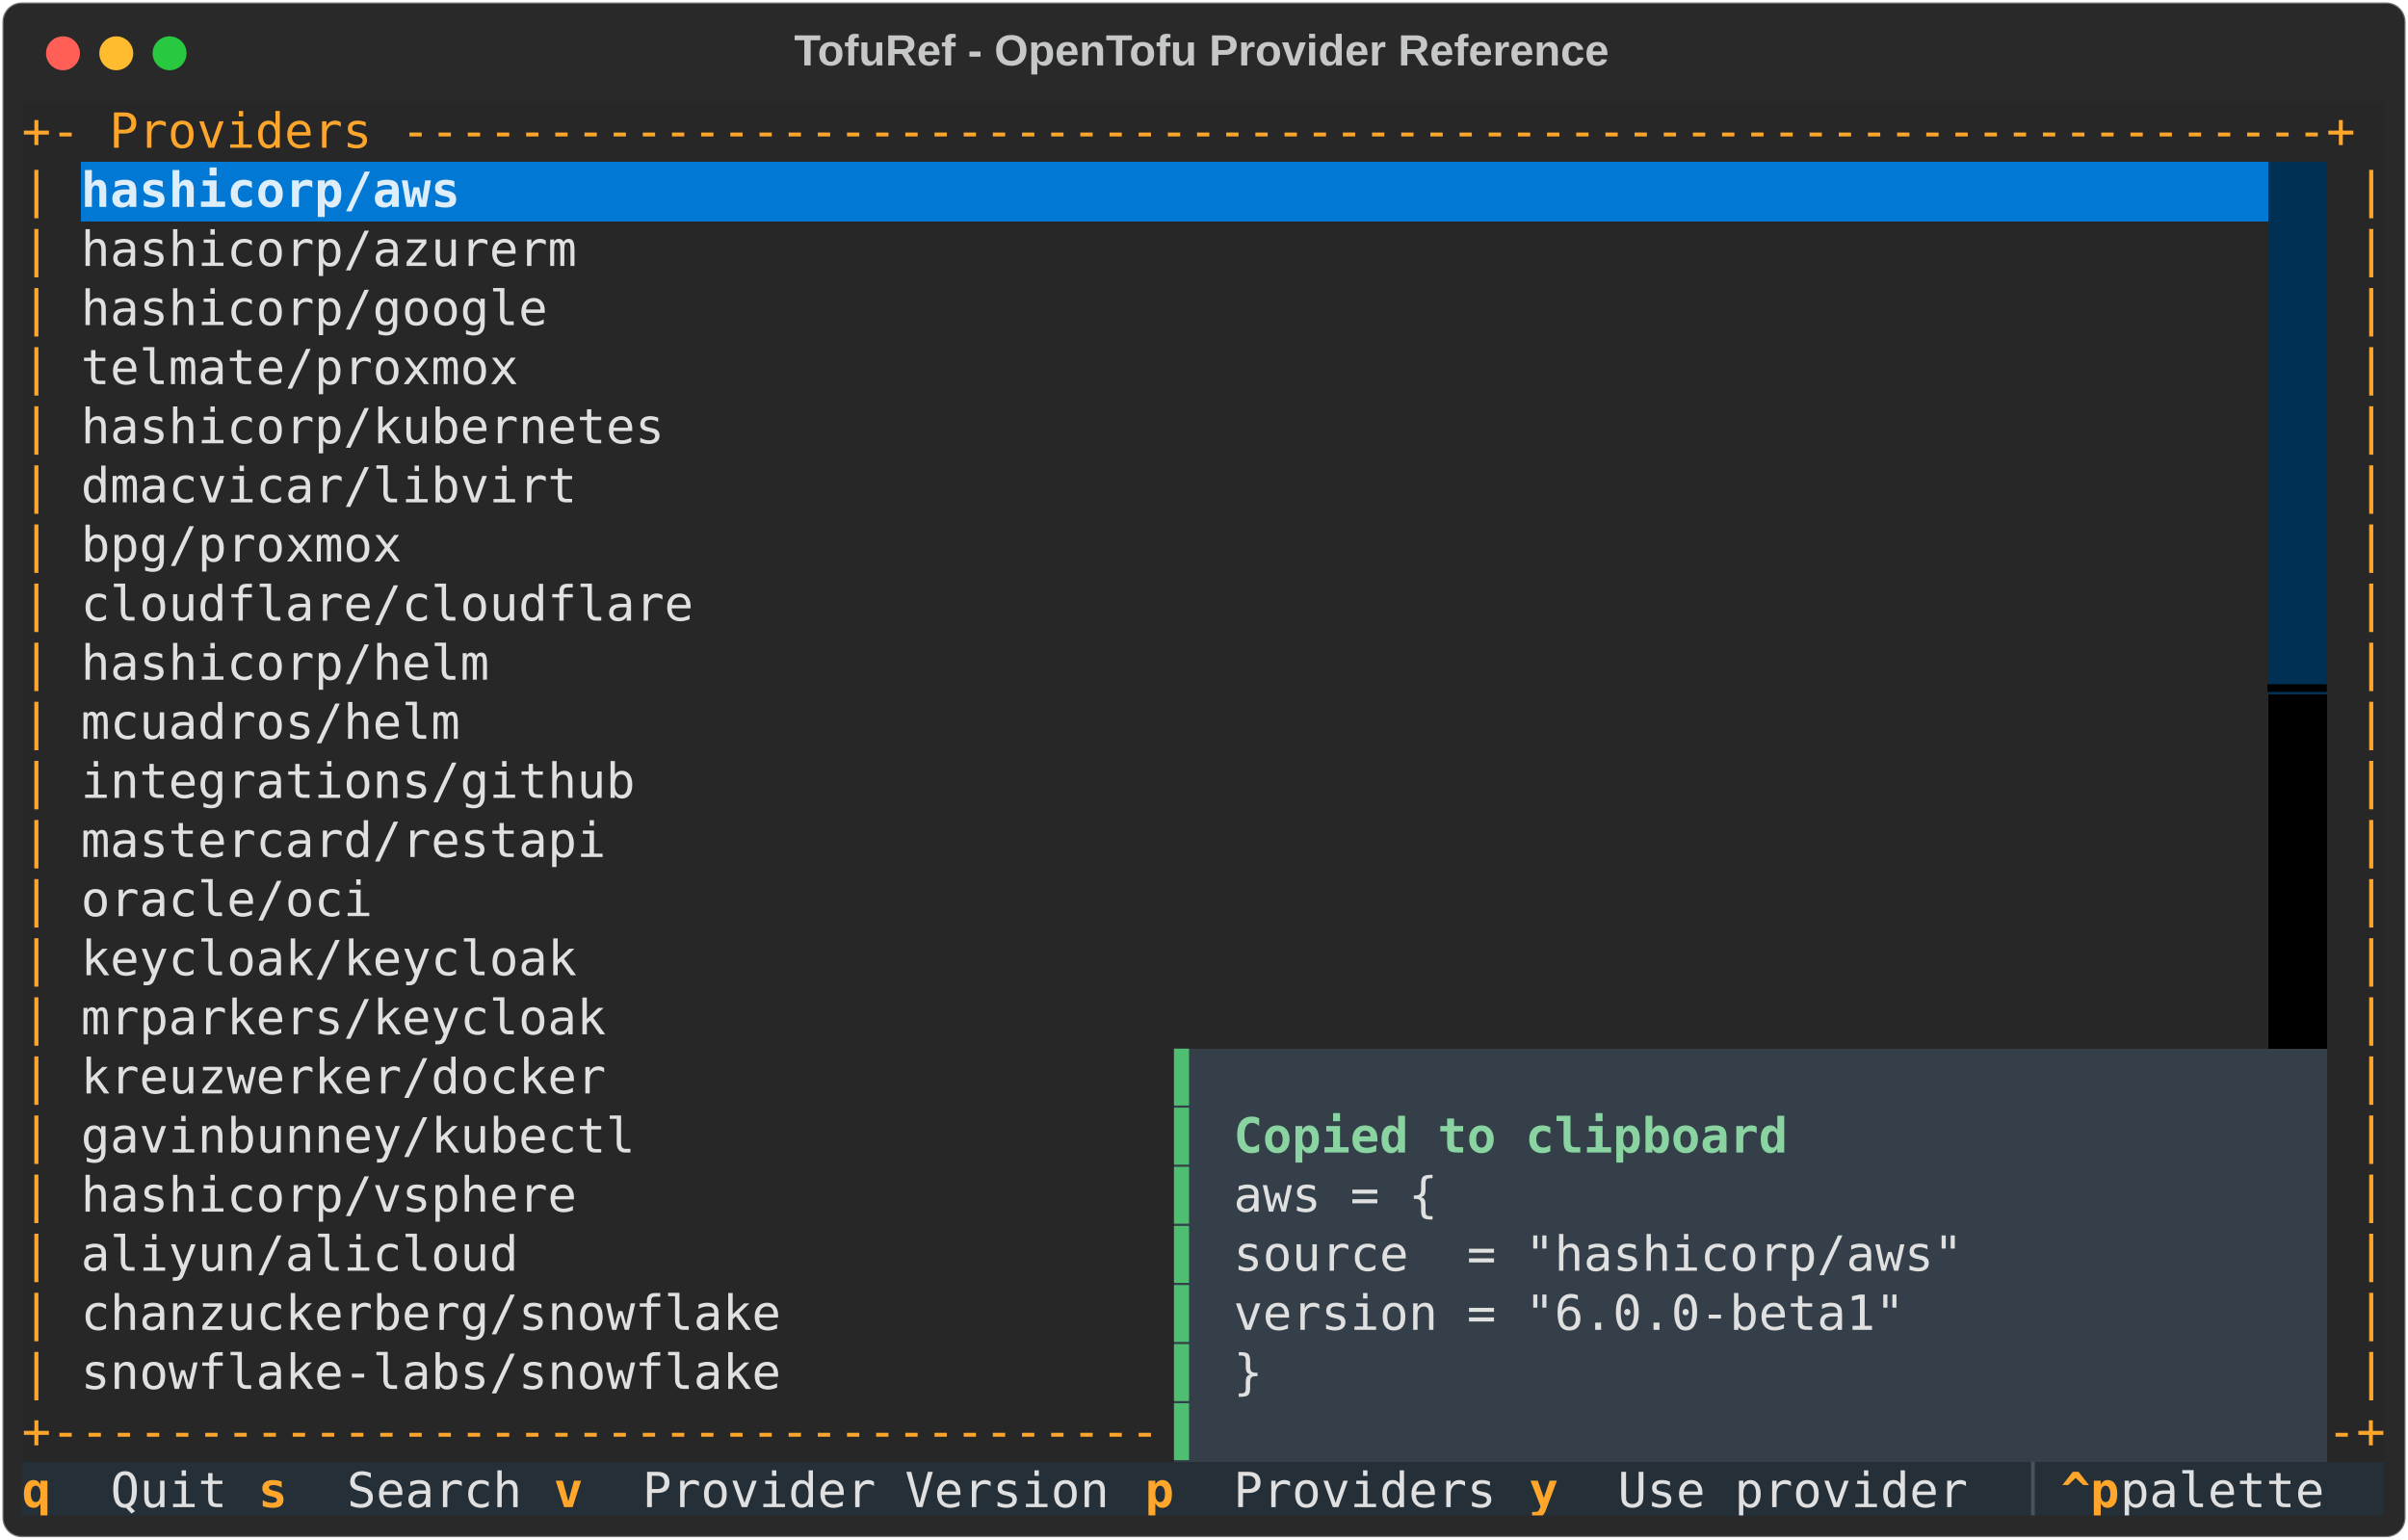
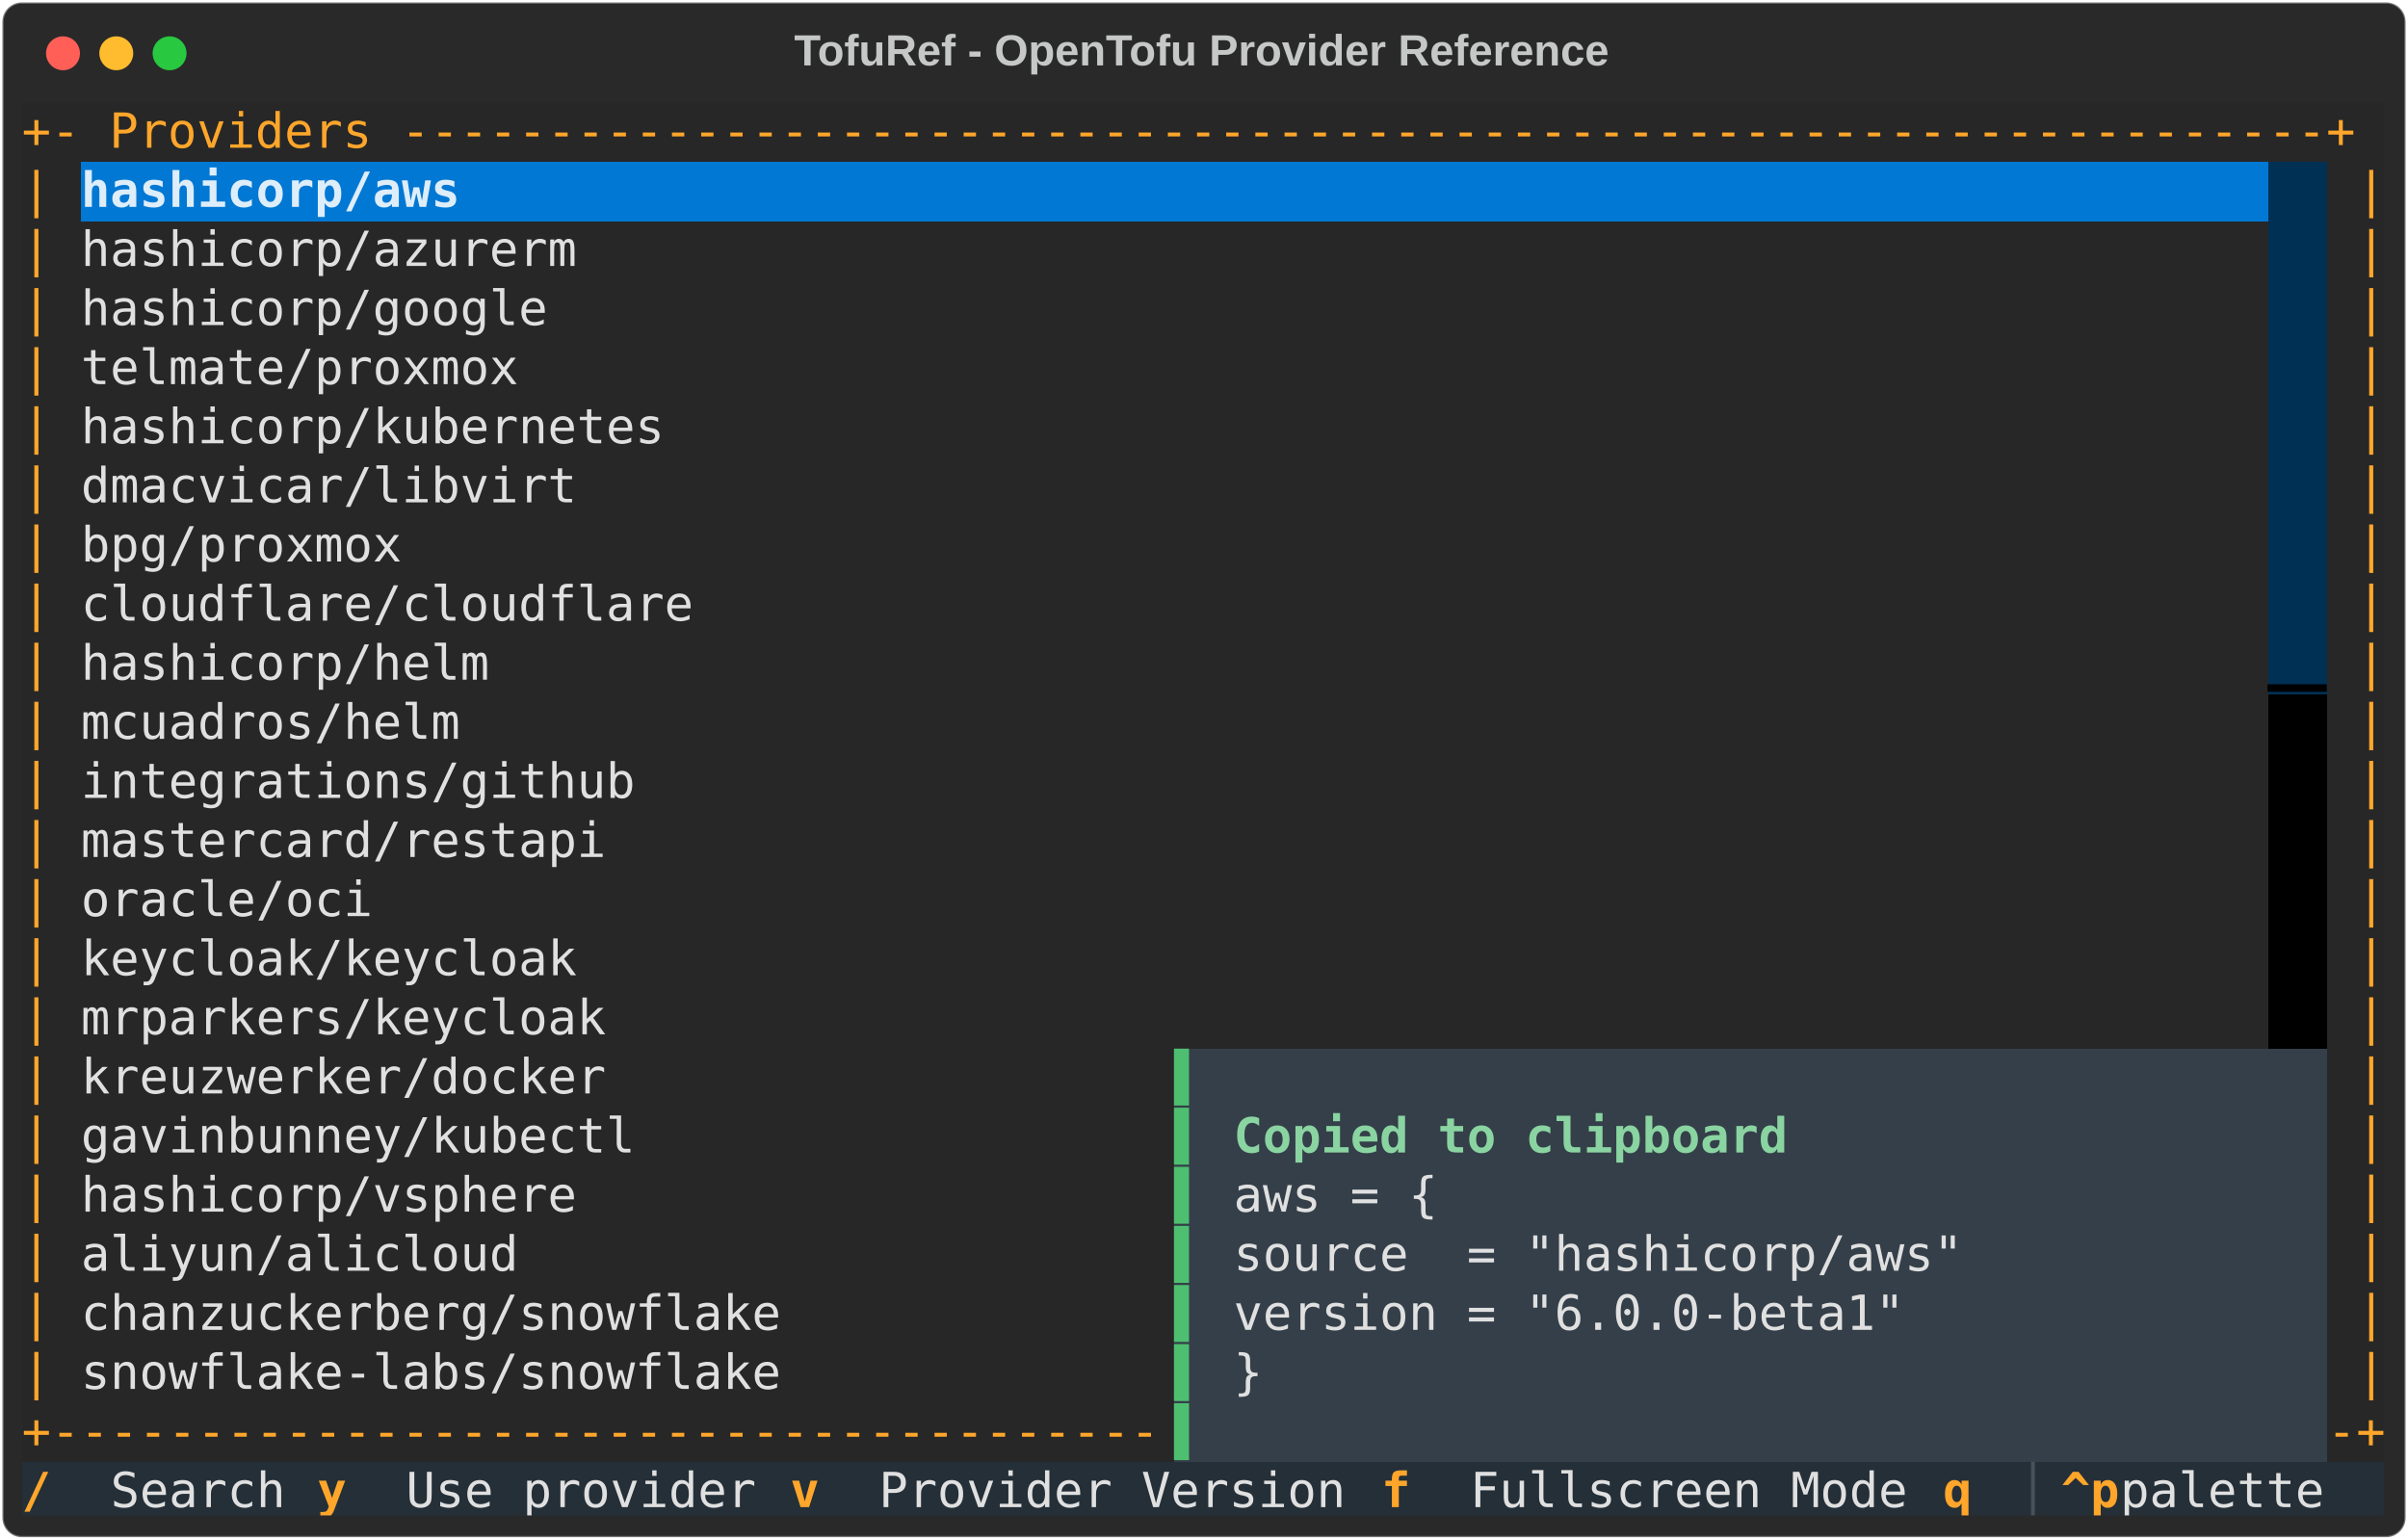
<svg xmlns="http://www.w3.org/2000/svg" class="rich-terminal" viewBox="0 0 994 635.6">
  <style>

    @font-face {
        font-family: "Fira Code";
        src: local("FiraCode-Regular"),
                url("https://cdnjs.cloudflare.com/ajax/libs/firacode/6.2.0/woff2/FiraCode-Regular.woff2") format("woff2"),
                url("https://cdnjs.cloudflare.com/ajax/libs/firacode/6.2.0/woff/FiraCode-Regular.woff") format("woff");
        font-style: normal;
        font-weight: 400;
    }
    @font-face {
        font-family: "Fira Code";
        src: local("FiraCode-Bold"),
                url("https://cdnjs.cloudflare.com/ajax/libs/firacode/6.2.0/woff2/FiraCode-Bold.woff2") format("woff2"),
                url("https://cdnjs.cloudflare.com/ajax/libs/firacode/6.2.0/woff/FiraCode-Bold.woff") format("woff");
        font-style: bold;
        font-weight: 700;
    }

    .terminal-matrix {
        font-family: Fira Code, monospace;
        font-size: 20px;
        line-height: 24.4px;
        font-variant-east-asian: full-width;
    }

    .terminal-title {
        font-size: 18px;
        font-weight: bold;
        font-family: arial;
    }

    .terminal-r1 { fill: #fea62b }
.terminal-r2 { fill: #c5c8c6 }
.terminal-r3 { fill: #ddedf9;font-weight: bold }
.terminal-r4 { fill: #272727 }
.terminal-r5 { fill: #e0e0e0 }
.terminal-r6 { fill: #000000 }
.terminal-r7 { fill: #4ebf71 }
.terminal-r8 { fill: #8ad4a1;font-weight: bold }
.terminal-r9 { fill: #ffa62b;font-weight: bold }
.terminal-r10 { fill: #495259 }
    </style>
  <defs>
    <clipPath id="terminal-clip-terminal">
      <rect x="0" y="0" width="975.0" height="584.6" />
    </clipPath>
    <clipPath id="terminal-line-0">
      <rect x="0" y="1.5" width="976" height="24.65" />
    </clipPath>
    <clipPath id="terminal-line-1">
      <rect x="0" y="25.9" width="976" height="24.65" />
    </clipPath>
    <clipPath id="terminal-line-2">
      <rect x="0" y="50.3" width="976" height="24.65" />
    </clipPath>
    <clipPath id="terminal-line-3">
      <rect x="0" y="74.7" width="976" height="24.65" />
    </clipPath>
    <clipPath id="terminal-line-4">
      <rect x="0" y="99.1" width="976" height="24.65" />
    </clipPath>
    <clipPath id="terminal-line-5">
      <rect x="0" y="123.5" width="976" height="24.65" />
    </clipPath>
    <clipPath id="terminal-line-6">
      <rect x="0" y="147.9" width="976" height="24.65" />
    </clipPath>
    <clipPath id="terminal-line-7">
      <rect x="0" y="172.3" width="976" height="24.65" />
    </clipPath>
    <clipPath id="terminal-line-8">
      <rect x="0" y="196.7" width="976" height="24.65" />
    </clipPath>
    <clipPath id="terminal-line-9">
      <rect x="0" y="221.1" width="976" height="24.65" />
    </clipPath>
    <clipPath id="terminal-line-10">
      <rect x="0" y="245.5" width="976" height="24.65" />
    </clipPath>
    <clipPath id="terminal-line-11">
      <rect x="0" y="269.9" width="976" height="24.65" />
    </clipPath>
    <clipPath id="terminal-line-12">
      <rect x="0" y="294.3" width="976" height="24.65" />
    </clipPath>
    <clipPath id="terminal-line-13">
      <rect x="0" y="318.7" width="976" height="24.65" />
    </clipPath>
    <clipPath id="terminal-line-14">
      <rect x="0" y="343.1" width="976" height="24.65" />
    </clipPath>
    <clipPath id="terminal-line-15">
      <rect x="0" y="367.5" width="976" height="24.65" />
    </clipPath>
    <clipPath id="terminal-line-16">
      <rect x="0" y="391.9" width="976" height="24.65" />
    </clipPath>
    <clipPath id="terminal-line-17">
      <rect x="0" y="416.3" width="976" height="24.65" />
    </clipPath>
    <clipPath id="terminal-line-18">
      <rect x="0" y="440.7" width="976" height="24.65" />
    </clipPath>
    <clipPath id="terminal-line-19">
      <rect x="0" y="465.1" width="976" height="24.65" />
    </clipPath>
    <clipPath id="terminal-line-20">
      <rect x="0" y="489.5" width="976" height="24.65" />
    </clipPath>
    <clipPath id="terminal-line-21">
      <rect x="0" y="513.9" width="976" height="24.65" />
    </clipPath>
    <clipPath id="terminal-line-22">
      <rect x="0" y="538.3" width="976" height="24.65" />
    </clipPath>
  </defs>
  <rect fill="#292929" stroke="rgba(255,255,255,0.35)" stroke-width="1" x="1" y="1" width="992" height="633.6" rx="8" />
  <text class="terminal-title" fill="#c5c8c6" text-anchor="middle" x="496" y="27">TofuRef - OpenTofu Provider Reference</text>
  <g transform="translate(26,22)">
    <circle cx="0" cy="0" r="7" fill="#ff5f57" />
    <circle cx="22" cy="0" r="7" fill="#febc2e" />
    <circle cx="44" cy="0" r="7" fill="#28c840" />
  </g>
  <g transform="translate(9, 41)" clip-path="url(#terminal-clip-terminal)">
    <rect fill="#272727" x="0" y="1.5" width="976" height="24.65" shape-rendering="crispEdges" />
    <rect fill="#272727" x="0" y="25.9" width="12.2" height="24.65" shape-rendering="crispEdges" />
    <rect fill="#272727" x="12.2" y="25.9" width="12.2" height="24.65" shape-rendering="crispEdges" />
    <rect fill="#0178d4" x="24.4" y="25.9" width="158.6" height="24.65" shape-rendering="crispEdges" />
    <rect fill="#0178d4" x="183" y="25.9" width="744.2" height="24.65" shape-rendering="crispEdges" />
    <rect fill="#003054" x="927.2" y="25.9" width="24.4" height="24.65" shape-rendering="crispEdges" />
    <rect fill="#272727" x="951.6" y="25.9" width="12.2" height="24.65" shape-rendering="crispEdges" />
    <rect fill="#272727" x="963.8" y="25.9" width="12.2" height="24.65" shape-rendering="crispEdges" />
    <rect fill="#272727" x="0" y="50.3" width="12.2" height="24.65" shape-rendering="crispEdges" />
    <rect fill="#272727" x="12.2" y="50.3" width="12.2" height="24.65" shape-rendering="crispEdges" />
    <rect fill="#272727" x="24.4" y="50.3" width="207.4" height="24.65" shape-rendering="crispEdges" />
    <rect fill="#272727" x="231.8" y="50.3" width="695.4" height="24.65" shape-rendering="crispEdges" />
    <rect fill="#003054" x="927.2" y="50.3" width="24.4" height="24.65" shape-rendering="crispEdges" />
    <rect fill="#272727" x="951.6" y="50.3" width="12.2" height="24.65" shape-rendering="crispEdges" />
    <rect fill="#272727" x="963.8" y="50.3" width="12.2" height="24.65" shape-rendering="crispEdges" />
    <rect fill="#272727" x="0" y="74.7" width="12.2" height="24.65" shape-rendering="crispEdges" />
    <rect fill="#272727" x="12.2" y="74.7" width="12.2" height="24.65" shape-rendering="crispEdges" />
    <rect fill="#272727" x="24.4" y="74.7" width="195.2" height="24.65" shape-rendering="crispEdges" />
    <rect fill="#272727" x="219.6" y="74.7" width="707.6" height="24.65" shape-rendering="crispEdges" />
    <rect fill="#003054" x="927.2" y="74.7" width="24.4" height="24.65" shape-rendering="crispEdges" />
    <rect fill="#272727" x="951.6" y="74.7" width="12.2" height="24.65" shape-rendering="crispEdges" />
    <rect fill="#272727" x="963.8" y="74.7" width="12.2" height="24.65" shape-rendering="crispEdges" />
    <rect fill="#272727" x="0" y="99.1" width="12.2" height="24.65" shape-rendering="crispEdges" />
    <rect fill="#272727" x="12.2" y="99.1" width="12.2" height="24.65" shape-rendering="crispEdges" />
    <rect fill="#272727" x="24.4" y="99.1" width="183" height="24.65" shape-rendering="crispEdges" />
    <rect fill="#272727" x="207.4" y="99.1" width="719.8" height="24.65" shape-rendering="crispEdges" />
    <rect fill="#003054" x="927.2" y="99.1" width="24.4" height="24.65" shape-rendering="crispEdges" />
    <rect fill="#272727" x="951.6" y="99.1" width="12.2" height="24.65" shape-rendering="crispEdges" />
    <rect fill="#272727" x="963.8" y="99.1" width="12.2" height="24.65" shape-rendering="crispEdges" />
    <rect fill="#272727" x="0" y="123.5" width="12.2" height="24.65" shape-rendering="crispEdges" />
    <rect fill="#272727" x="12.2" y="123.5" width="12.2" height="24.65" shape-rendering="crispEdges" />
    <rect fill="#272727" x="24.4" y="123.5" width="244" height="24.65" shape-rendering="crispEdges" />
    <rect fill="#272727" x="268.4" y="123.5" width="658.8" height="24.65" shape-rendering="crispEdges" />
    <rect fill="#003054" x="927.2" y="123.5" width="24.4" height="24.65" shape-rendering="crispEdges" />
    <rect fill="#272727" x="951.6" y="123.5" width="12.2" height="24.65" shape-rendering="crispEdges" />
    <rect fill="#272727" x="963.8" y="123.5" width="12.2" height="24.65" shape-rendering="crispEdges" />
    <rect fill="#272727" x="0" y="147.9" width="12.2" height="24.65" shape-rendering="crispEdges" />
    <rect fill="#272727" x="12.2" y="147.9" width="12.2" height="24.65" shape-rendering="crispEdges" />
    <rect fill="#272727" x="24.4" y="147.9" width="207.4" height="24.65" shape-rendering="crispEdges" />
    <rect fill="#272727" x="231.8" y="147.9" width="695.4" height="24.65" shape-rendering="crispEdges" />
    <rect fill="#003054" x="927.2" y="147.9" width="24.4" height="24.65" shape-rendering="crispEdges" />
    <rect fill="#272727" x="951.6" y="147.9" width="12.2" height="24.65" shape-rendering="crispEdges" />
    <rect fill="#272727" x="963.8" y="147.9" width="12.2" height="24.65" shape-rendering="crispEdges" />
    <rect fill="#272727" x="0" y="172.3" width="12.2" height="24.65" shape-rendering="crispEdges" />
    <rect fill="#272727" x="12.2" y="172.3" width="12.2" height="24.65" shape-rendering="crispEdges" />
    <rect fill="#272727" x="24.4" y="172.3" width="134.2" height="24.65" shape-rendering="crispEdges" />
    <rect fill="#272727" x="158.6" y="172.3" width="768.6" height="24.65" shape-rendering="crispEdges" />
    <rect fill="#003054" x="927.2" y="172.3" width="24.4" height="24.65" shape-rendering="crispEdges" />
    <rect fill="#272727" x="951.6" y="172.3" width="12.2" height="24.65" shape-rendering="crispEdges" />
    <rect fill="#272727" x="963.8" y="172.3" width="12.2" height="24.65" shape-rendering="crispEdges" />
    <rect fill="#272727" x="0" y="196.7" width="12.2" height="24.65" shape-rendering="crispEdges" />
    <rect fill="#272727" x="12.2" y="196.7" width="12.2" height="24.65" shape-rendering="crispEdges" />
    <rect fill="#272727" x="24.4" y="196.7" width="256.2" height="24.65" shape-rendering="crispEdges" />
    <rect fill="#272727" x="280.6" y="196.7" width="646.6" height="24.65" shape-rendering="crispEdges" />
    <rect fill="#003054" x="927.2" y="196.7" width="24.4" height="24.65" shape-rendering="crispEdges" />
    <rect fill="#272727" x="951.6" y="196.7" width="12.2" height="24.65" shape-rendering="crispEdges" />
    <rect fill="#272727" x="963.8" y="196.7" width="12.2" height="24.65" shape-rendering="crispEdges" />
    <rect fill="#272727" x="0" y="221.1" width="12.2" height="24.65" shape-rendering="crispEdges" />
    <rect fill="#272727" x="12.2" y="221.1" width="12.2" height="24.65" shape-rendering="crispEdges" />
    <rect fill="#272727" x="24.4" y="221.1" width="170.8" height="24.65" shape-rendering="crispEdges" />
    <rect fill="#272727" x="195.2" y="221.1" width="732" height="24.65" shape-rendering="crispEdges" />
    <rect fill="#003054" x="927.2" y="221.1" width="24.4" height="24.65" shape-rendering="crispEdges" />
    <rect fill="#272727" x="951.6" y="221.1" width="12.2" height="24.65" shape-rendering="crispEdges" />
    <rect fill="#272727" x="963.8" y="221.1" width="12.2" height="24.65" shape-rendering="crispEdges" />
    <rect fill="#272727" x="0" y="245.5" width="12.2" height="24.65" shape-rendering="crispEdges" />
    <rect fill="#272727" x="12.2" y="245.5" width="12.2" height="24.65" shape-rendering="crispEdges" />
    <rect fill="#272727" x="24.4" y="245.5" width="158.6" height="24.65" shape-rendering="crispEdges" />
    <rect fill="#272727" x="183" y="245.5" width="744.2" height="24.65" shape-rendering="crispEdges" />
    <rect fill="#000000" x="927.2" y="245.5" width="24.4" height="24.65" shape-rendering="crispEdges" />
    <rect fill="#272727" x="951.6" y="245.5" width="12.2" height="24.65" shape-rendering="crispEdges" />
    <rect fill="#272727" x="963.8" y="245.5" width="12.2" height="24.65" shape-rendering="crispEdges" />
    <rect fill="#272727" x="0" y="269.9" width="12.2" height="24.65" shape-rendering="crispEdges" />
    <rect fill="#272727" x="12.2" y="269.9" width="12.2" height="24.65" shape-rendering="crispEdges" />
    <rect fill="#272727" x="24.4" y="269.9" width="231.8" height="24.65" shape-rendering="crispEdges" />
    <rect fill="#272727" x="256.2" y="269.9" width="671" height="24.65" shape-rendering="crispEdges" />
    <rect fill="#000000" x="927.2" y="269.9" width="24.4" height="24.65" shape-rendering="crispEdges" />
    <rect fill="#272727" x="951.6" y="269.9" width="12.2" height="24.65" shape-rendering="crispEdges" />
    <rect fill="#272727" x="963.8" y="269.9" width="12.2" height="24.65" shape-rendering="crispEdges" />
    <rect fill="#272727" x="0" y="294.3" width="12.2" height="24.65" shape-rendering="crispEdges" />
    <rect fill="#272727" x="12.2" y="294.3" width="12.2" height="24.65" shape-rendering="crispEdges" />
    <rect fill="#272727" x="24.4" y="294.3" width="219.6" height="24.65" shape-rendering="crispEdges" />
    <rect fill="#272727" x="244" y="294.3" width="683.2" height="24.65" shape-rendering="crispEdges" />
    <rect fill="#000000" x="927.2" y="294.3" width="24.4" height="24.65" shape-rendering="crispEdges" />
    <rect fill="#272727" x="951.6" y="294.3" width="12.2" height="24.65" shape-rendering="crispEdges" />
    <rect fill="#272727" x="963.8" y="294.3" width="12.2" height="24.65" shape-rendering="crispEdges" />
    <rect fill="#272727" x="0" y="318.7" width="12.2" height="24.65" shape-rendering="crispEdges" />
    <rect fill="#272727" x="12.2" y="318.7" width="12.2" height="24.65" shape-rendering="crispEdges" />
    <rect fill="#272727" x="24.4" y="318.7" width="122" height="24.65" shape-rendering="crispEdges" />
    <rect fill="#272727" x="146.4" y="318.7" width="780.8" height="24.65" shape-rendering="crispEdges" />
    <rect fill="#000000" x="927.2" y="318.7" width="24.4" height="24.65" shape-rendering="crispEdges" />
    <rect fill="#272727" x="951.6" y="318.7" width="12.2" height="24.65" shape-rendering="crispEdges" />
    <rect fill="#272727" x="963.8" y="318.7" width="12.2" height="24.65" shape-rendering="crispEdges" />
    <rect fill="#272727" x="0" y="343.1" width="12.2" height="24.65" shape-rendering="crispEdges" />
    <rect fill="#272727" x="12.2" y="343.1" width="12.2" height="24.65" shape-rendering="crispEdges" />
    <rect fill="#272727" x="24.4" y="343.1" width="207.4" height="24.65" shape-rendering="crispEdges" />
    <rect fill="#272727" x="231.8" y="343.1" width="695.4" height="24.65" shape-rendering="crispEdges" />
    <rect fill="#000000" x="927.2" y="343.1" width="24.4" height="24.65" shape-rendering="crispEdges" />
    <rect fill="#272727" x="951.6" y="343.1" width="12.2" height="24.65" shape-rendering="crispEdges" />
    <rect fill="#272727" x="963.8" y="343.1" width="12.2" height="24.65" shape-rendering="crispEdges" />
    <rect fill="#272727" x="0" y="367.5" width="12.2" height="24.65" shape-rendering="crispEdges" />
    <rect fill="#272727" x="12.2" y="367.5" width="12.2" height="24.65" shape-rendering="crispEdges" />
    <rect fill="#272727" x="24.4" y="367.5" width="219.6" height="24.65" shape-rendering="crispEdges" />
    <rect fill="#272727" x="244" y="367.5" width="683.2" height="24.65" shape-rendering="crispEdges" />
    <rect fill="#000000" x="927.2" y="367.5" width="24.4" height="24.65" shape-rendering="crispEdges" />
    <rect fill="#272727" x="951.6" y="367.5" width="12.2" height="24.65" shape-rendering="crispEdges" />
    <rect fill="#272727" x="963.8" y="367.5" width="12.2" height="24.65" shape-rendering="crispEdges" />
    <rect fill="#272727" x="0" y="391.9" width="12.2" height="24.65" shape-rendering="crispEdges" />
    <rect fill="#272727" x="12.2" y="391.9" width="12.2" height="24.65" shape-rendering="crispEdges" />
    <rect fill="#272727" x="24.4" y="391.9" width="219.6" height="24.65" shape-rendering="crispEdges" />
    <rect fill="#272727" x="244" y="391.9" width="231.8" height="24.65" shape-rendering="crispEdges" />
    <rect fill="#343f49" x="475.8" y="391.9" width="12.2" height="24.65" shape-rendering="crispEdges" />
    <rect fill="#343f49" x="488" y="391.9" width="463.6" height="24.65" shape-rendering="crispEdges" />
    <rect fill="#272727" x="951.6" y="391.9" width="12.2" height="24.65" shape-rendering="crispEdges" />
    <rect fill="#272727" x="963.8" y="391.9" width="12.2" height="24.65" shape-rendering="crispEdges" />
    <rect fill="#272727" x="0" y="416.3" width="12.2" height="24.65" shape-rendering="crispEdges" />
    <rect fill="#272727" x="12.2" y="416.3" width="12.2" height="24.65" shape-rendering="crispEdges" />
    <rect fill="#272727" x="24.4" y="416.3" width="231.8" height="24.65" shape-rendering="crispEdges" />
    <rect fill="#272727" x="256.2" y="416.3" width="219.6" height="24.65" shape-rendering="crispEdges" />
    <rect fill="#343f49" x="475.8" y="416.3" width="12.2" height="24.65" shape-rendering="crispEdges" />
    <rect fill="#343f49" x="488" y="416.3" width="12.2" height="24.65" shape-rendering="crispEdges" />
    <rect fill="#343f49" x="500.2" y="416.3" width="231.8" height="24.65" shape-rendering="crispEdges" />
    <rect fill="#343f49" x="732" y="416.3" width="219.6" height="24.65" shape-rendering="crispEdges" />
    <rect fill="#272727" x="951.6" y="416.3" width="12.2" height="24.65" shape-rendering="crispEdges" />
    <rect fill="#272727" x="963.8" y="416.3" width="12.2" height="24.65" shape-rendering="crispEdges" />
    <rect fill="#272727" x="0" y="440.7" width="12.2" height="24.65" shape-rendering="crispEdges" />
    <rect fill="#272727" x="12.2" y="440.7" width="12.2" height="24.65" shape-rendering="crispEdges" />
    <rect fill="#272727" x="24.4" y="440.7" width="207.4" height="24.65" shape-rendering="crispEdges" />
    <rect fill="#272727" x="231.8" y="440.7" width="244" height="24.65" shape-rendering="crispEdges" />
    <rect fill="#343f49" x="475.8" y="440.7" width="12.2" height="24.65" shape-rendering="crispEdges" />
    <rect fill="#343f49" x="488" y="440.7" width="12.2" height="24.65" shape-rendering="crispEdges" />
    <rect fill="#343f49" x="500.2" y="440.7" width="134.2" height="24.65" shape-rendering="crispEdges" />
    <rect fill="#343f49" x="634.4" y="440.7" width="317.2" height="24.65" shape-rendering="crispEdges" />
    <rect fill="#272727" x="951.6" y="440.7" width="12.2" height="24.65" shape-rendering="crispEdges" />
    <rect fill="#272727" x="963.8" y="440.7" width="12.2" height="24.65" shape-rendering="crispEdges" />
    <rect fill="#272727" x="0" y="465.1" width="12.2" height="24.65" shape-rendering="crispEdges" />
    <rect fill="#272727" x="12.2" y="465.1" width="12.2" height="24.65" shape-rendering="crispEdges" />
    <rect fill="#272727" x="24.4" y="465.1" width="183" height="24.65" shape-rendering="crispEdges" />
    <rect fill="#272727" x="207.4" y="465.1" width="268.4" height="24.65" shape-rendering="crispEdges" />
    <rect fill="#343f49" x="475.8" y="465.1" width="12.2" height="24.65" shape-rendering="crispEdges" />
    <rect fill="#343f49" x="488" y="465.1" width="12.2" height="24.65" shape-rendering="crispEdges" />
    <rect fill="#343f49" x="500.2" y="465.1" width="378.2" height="24.65" shape-rendering="crispEdges" />
    <rect fill="#343f49" x="878.4" y="465.1" width="73.2" height="24.65" shape-rendering="crispEdges" />
    <rect fill="#272727" x="951.6" y="465.1" width="12.2" height="24.65" shape-rendering="crispEdges" />
    <rect fill="#272727" x="963.8" y="465.1" width="12.2" height="24.65" shape-rendering="crispEdges" />
    <rect fill="#272727" x="0" y="489.5" width="12.2" height="24.65" shape-rendering="crispEdges" />
    <rect fill="#272727" x="12.2" y="489.5" width="12.2" height="24.65" shape-rendering="crispEdges" />
    <rect fill="#272727" x="24.4" y="489.5" width="292.8" height="24.65" shape-rendering="crispEdges" />
    <rect fill="#272727" x="317.2" y="489.5" width="158.6" height="24.65" shape-rendering="crispEdges" />
    <rect fill="#343f49" x="475.8" y="489.5" width="12.2" height="24.65" shape-rendering="crispEdges" />
    <rect fill="#343f49" x="488" y="489.5" width="12.2" height="24.65" shape-rendering="crispEdges" />
    <rect fill="#343f49" x="500.2" y="489.5" width="353.8" height="24.65" shape-rendering="crispEdges" />
    <rect fill="#343f49" x="854" y="489.5" width="97.6" height="24.65" shape-rendering="crispEdges" />
    <rect fill="#272727" x="951.6" y="489.5" width="12.2" height="24.65" shape-rendering="crispEdges" />
    <rect fill="#272727" x="963.8" y="489.5" width="12.2" height="24.65" shape-rendering="crispEdges" />
    <rect fill="#272727" x="0" y="513.9" width="12.2" height="24.65" shape-rendering="crispEdges" />
    <rect fill="#272727" x="12.2" y="513.9" width="12.2" height="24.65" shape-rendering="crispEdges" />
    <rect fill="#272727" x="24.4" y="513.9" width="292.8" height="24.65" shape-rendering="crispEdges" />
    <rect fill="#272727" x="317.2" y="513.9" width="158.6" height="24.65" shape-rendering="crispEdges" />
    <rect fill="#343f49" x="475.8" y="513.9" width="12.2" height="24.65" shape-rendering="crispEdges" />
    <rect fill="#343f49" x="488" y="513.9" width="12.2" height="24.65" shape-rendering="crispEdges" />
    <rect fill="#343f49" x="500.2" y="513.9" width="61" height="24.65" shape-rendering="crispEdges" />
    <rect fill="#343f49" x="561.2" y="513.9" width="390.4" height="24.65" shape-rendering="crispEdges" />
    <rect fill="#272727" x="951.6" y="513.9" width="12.2" height="24.65" shape-rendering="crispEdges" />
    <rect fill="#272727" x="963.8" y="513.9" width="12.2" height="24.65" shape-rendering="crispEdges" />
    <rect fill="#272727" x="0" y="538.3" width="475.8" height="24.65" shape-rendering="crispEdges" />
    <rect fill="#343f49" x="475.8" y="538.3" width="12.2" height="24.65" shape-rendering="crispEdges" />
    <rect fill="#343f49" x="488" y="538.3" width="463.6" height="24.65" shape-rendering="crispEdges" />
    <rect fill="#272727" x="951.6" y="538.3" width="24.4" height="24.65" shape-rendering="crispEdges" />
    <rect fill="#242f38" x="0" y="562.7" width="36.6" height="24.65" shape-rendering="crispEdges" />
-     <rect fill="#242f38" x="36.6" y="562.7" width="61" height="24.65" shape-rendering="crispEdges" />
-     <rect fill="#242f38" x="97.6" y="562.7" width="36.6" height="24.65" shape-rendering="crispEdges" />
-     <rect fill="#242f38" x="134.2" y="562.7" width="85.4" height="24.65" shape-rendering="crispEdges" />
-     <rect fill="#242f38" x="219.6" y="562.7" width="36.6" height="24.65" shape-rendering="crispEdges" />
-     <rect fill="#242f38" x="256.2" y="562.7" width="207.4" height="24.65" shape-rendering="crispEdges" />
-     <rect fill="#242f38" x="463.6" y="562.7" width="36.6" height="24.65" shape-rendering="crispEdges" />
-     <rect fill="#242f38" x="500.2" y="562.7" width="122" height="24.65" shape-rendering="crispEdges" />
-     <rect fill="#242f38" x="622.2" y="562.7" width="36.6" height="24.65" shape-rendering="crispEdges" />
-     <rect fill="#242f38" x="658.8" y="562.7" width="158.6" height="24.65" shape-rendering="crispEdges" />
-     <rect fill="#242f38" x="817.4" y="562.7" width="12.2" height="24.65" shape-rendering="crispEdges" />
+     <rect fill="#242f38" x="36.6" y="562.7" width="85.4" height="24.65" shape-rendering="crispEdges" />
+     <rect fill="#242f38" x="122" y="562.7" width="36.6" height="24.65" shape-rendering="crispEdges" />
+     <rect fill="#242f38" x="158.6" y="562.7" width="158.6" height="24.65" shape-rendering="crispEdges" />
+     <rect fill="#242f38" x="317.2" y="562.7" width="36.6" height="24.65" shape-rendering="crispEdges" />
+     <rect fill="#242f38" x="353.8" y="562.7" width="207.4" height="24.65" shape-rendering="crispEdges" />
+     <rect fill="#242f38" x="561.2" y="562.7" width="36.6" height="24.65" shape-rendering="crispEdges" />
+     <rect fill="#242f38" x="597.8" y="562.7" width="195.2" height="24.65" shape-rendering="crispEdges" />
+     <rect fill="#242f38" x="793" y="562.7" width="36.6" height="24.65" shape-rendering="crispEdges" />
    <rect fill="#242f38" x="829.6" y="562.7" width="12.2" height="24.65" shape-rendering="crispEdges" />
    <rect fill="#242f38" x="841.8" y="562.7" width="24.4" height="24.65" shape-rendering="crispEdges" />
    <rect fill="#242f38" x="866.2" y="562.7" width="97.6" height="24.65" shape-rendering="crispEdges" />
    <rect fill="#242f38" x="963.8" y="562.7" width="12.2" height="24.65" shape-rendering="crispEdges" />
    <g class="terminal-matrix">
      <text class="terminal-r1" x="0" y="20" textLength="976" clip-path="url(#terminal-line-0)">+- Providers ------------------------------------------------------------------+</text>
      <text class="terminal-r2" x="976" y="20" textLength="12.2" clip-path="url(#terminal-line-0)">
</text>
      <text class="terminal-r1" x="0" y="44.4" textLength="12.2" clip-path="url(#terminal-line-1)">|</text>
      <text class="terminal-r3" x="24.4" y="44.4" textLength="158.6" clip-path="url(#terminal-line-1)">hashicorp/aws</text>
      <text class="terminal-r1" x="963.8" y="44.4" textLength="12.2" clip-path="url(#terminal-line-1)">|</text>
      <text class="terminal-r2" x="976" y="44.4" textLength="12.2" clip-path="url(#terminal-line-1)">
</text>
      <text class="terminal-r1" x="0" y="68.8" textLength="12.2" clip-path="url(#terminal-line-2)">|</text>
      <text class="terminal-r5" x="24.4" y="68.8" textLength="207.4" clip-path="url(#terminal-line-2)">hashicorp/azurerm</text>
      <text class="terminal-r1" x="963.8" y="68.8" textLength="12.2" clip-path="url(#terminal-line-2)">|</text>
      <text class="terminal-r2" x="976" y="68.8" textLength="12.2" clip-path="url(#terminal-line-2)">
</text>
      <text class="terminal-r1" x="0" y="93.2" textLength="12.2" clip-path="url(#terminal-line-3)">|</text>
      <text class="terminal-r5" x="24.4" y="93.2" textLength="195.2" clip-path="url(#terminal-line-3)">hashicorp/google</text>
      <text class="terminal-r1" x="963.8" y="93.2" textLength="12.2" clip-path="url(#terminal-line-3)">|</text>
      <text class="terminal-r2" x="976" y="93.2" textLength="12.2" clip-path="url(#terminal-line-3)">
</text>
      <text class="terminal-r1" x="0" y="117.6" textLength="12.2" clip-path="url(#terminal-line-4)">|</text>
      <text class="terminal-r5" x="24.4" y="117.6" textLength="183" clip-path="url(#terminal-line-4)">telmate/proxmox</text>
      <text class="terminal-r1" x="963.8" y="117.6" textLength="12.2" clip-path="url(#terminal-line-4)">|</text>
      <text class="terminal-r2" x="976" y="117.6" textLength="12.2" clip-path="url(#terminal-line-4)">
</text>
      <text class="terminal-r1" x="0" y="142" textLength="12.2" clip-path="url(#terminal-line-5)">|</text>
      <text class="terminal-r5" x="24.4" y="142" textLength="244" clip-path="url(#terminal-line-5)">hashicorp/kubernetes</text>
      <text class="terminal-r1" x="963.8" y="142" textLength="12.2" clip-path="url(#terminal-line-5)">|</text>
      <text class="terminal-r2" x="976" y="142" textLength="12.2" clip-path="url(#terminal-line-5)">
</text>
      <text class="terminal-r1" x="0" y="166.4" textLength="12.2" clip-path="url(#terminal-line-6)">|</text>
      <text class="terminal-r5" x="24.4" y="166.4" textLength="207.4" clip-path="url(#terminal-line-6)">dmacvicar/libvirt</text>
      <text class="terminal-r1" x="963.8" y="166.4" textLength="12.2" clip-path="url(#terminal-line-6)">|</text>
      <text class="terminal-r2" x="976" y="166.4" textLength="12.2" clip-path="url(#terminal-line-6)">
</text>
      <text class="terminal-r1" x="0" y="190.8" textLength="12.2" clip-path="url(#terminal-line-7)">|</text>
      <text class="terminal-r5" x="24.4" y="190.8" textLength="134.2" clip-path="url(#terminal-line-7)">bpg/proxmox</text>
      <text class="terminal-r1" x="963.8" y="190.8" textLength="12.2" clip-path="url(#terminal-line-7)">|</text>
      <text class="terminal-r2" x="976" y="190.8" textLength="12.2" clip-path="url(#terminal-line-7)">
</text>
      <text class="terminal-r1" x="0" y="215.2" textLength="12.2" clip-path="url(#terminal-line-8)">|</text>
      <text class="terminal-r5" x="24.4" y="215.2" textLength="256.2" clip-path="url(#terminal-line-8)">cloudflare/cloudflare</text>
      <text class="terminal-r1" x="963.8" y="215.2" textLength="12.2" clip-path="url(#terminal-line-8)">|</text>
      <text class="terminal-r2" x="976" y="215.2" textLength="12.2" clip-path="url(#terminal-line-8)">
</text>
      <text class="terminal-r1" x="0" y="239.6" textLength="12.2" clip-path="url(#terminal-line-9)">|</text>
      <text class="terminal-r5" x="24.4" y="239.6" textLength="170.8" clip-path="url(#terminal-line-9)">hashicorp/helm</text>
      <text class="terminal-r6" x="927.2" y="239.6" textLength="24.4" clip-path="url(#terminal-line-9)">▁▁</text>
      <text class="terminal-r1" x="963.8" y="239.6" textLength="12.2" clip-path="url(#terminal-line-9)">|</text>
      <text class="terminal-r2" x="976" y="239.6" textLength="12.2" clip-path="url(#terminal-line-9)">
</text>
      <text class="terminal-r1" x="0" y="264" textLength="12.2" clip-path="url(#terminal-line-10)">|</text>
      <text class="terminal-r5" x="24.4" y="264" textLength="158.6" clip-path="url(#terminal-line-10)">mcuadros/helm</text>
      <text class="terminal-r1" x="963.8" y="264" textLength="12.2" clip-path="url(#terminal-line-10)">|</text>
      <text class="terminal-r2" x="976" y="264" textLength="12.2" clip-path="url(#terminal-line-10)">
</text>
      <text class="terminal-r1" x="0" y="288.4" textLength="12.2" clip-path="url(#terminal-line-11)">|</text>
      <text class="terminal-r5" x="24.4" y="288.4" textLength="231.8" clip-path="url(#terminal-line-11)">integrations/github</text>
      <text class="terminal-r1" x="963.8" y="288.4" textLength="12.2" clip-path="url(#terminal-line-11)">|</text>
      <text class="terminal-r2" x="976" y="288.4" textLength="12.2" clip-path="url(#terminal-line-11)">
</text>
      <text class="terminal-r1" x="0" y="312.8" textLength="12.2" clip-path="url(#terminal-line-12)">|</text>
      <text class="terminal-r5" x="24.4" y="312.8" textLength="219.6" clip-path="url(#terminal-line-12)">mastercard/restapi</text>
      <text class="terminal-r1" x="963.8" y="312.8" textLength="12.2" clip-path="url(#terminal-line-12)">|</text>
      <text class="terminal-r2" x="976" y="312.8" textLength="12.2" clip-path="url(#terminal-line-12)">
</text>
      <text class="terminal-r1" x="0" y="337.2" textLength="12.2" clip-path="url(#terminal-line-13)">|</text>
      <text class="terminal-r5" x="24.4" y="337.2" textLength="122" clip-path="url(#terminal-line-13)">oracle/oci</text>
      <text class="terminal-r1" x="963.8" y="337.2" textLength="12.2" clip-path="url(#terminal-line-13)">|</text>
      <text class="terminal-r2" x="976" y="337.2" textLength="12.2" clip-path="url(#terminal-line-13)">
</text>
      <text class="terminal-r1" x="0" y="361.6" textLength="12.2" clip-path="url(#terminal-line-14)">|</text>
      <text class="terminal-r5" x="24.4" y="361.6" textLength="207.4" clip-path="url(#terminal-line-14)">keycloak/keycloak</text>
      <text class="terminal-r1" x="963.8" y="361.6" textLength="12.2" clip-path="url(#terminal-line-14)">|</text>
      <text class="terminal-r2" x="976" y="361.6" textLength="12.2" clip-path="url(#terminal-line-14)">
</text>
      <text class="terminal-r1" x="0" y="386" textLength="12.2" clip-path="url(#terminal-line-15)">|</text>
      <text class="terminal-r5" x="24.4" y="386" textLength="219.6" clip-path="url(#terminal-line-15)">mrparkers/keycloak</text>
      <text class="terminal-r1" x="963.8" y="386" textLength="12.2" clip-path="url(#terminal-line-15)">|</text>
      <text class="terminal-r2" x="976" y="386" textLength="12.2" clip-path="url(#terminal-line-15)">
</text>
      <text class="terminal-r1" x="0" y="410.4" textLength="12.2" clip-path="url(#terminal-line-16)">|</text>
      <text class="terminal-r5" x="24.4" y="410.4" textLength="219.6" clip-path="url(#terminal-line-16)">kreuzwerker/docker</text>
      <text class="terminal-r7" x="475.8" y="410.4" textLength="12.2" clip-path="url(#terminal-line-16)">▌</text>
      <text class="terminal-r1" x="963.8" y="410.4" textLength="12.2" clip-path="url(#terminal-line-16)">|</text>
      <text class="terminal-r2" x="976" y="410.4" textLength="12.2" clip-path="url(#terminal-line-16)">
</text>
      <text class="terminal-r1" x="0" y="434.8" textLength="12.2" clip-path="url(#terminal-line-17)">|</text>
      <text class="terminal-r5" x="24.4" y="434.8" textLength="231.8" clip-path="url(#terminal-line-17)">gavinbunney/kubectl</text>
      <text class="terminal-r7" x="475.8" y="434.8" textLength="12.2" clip-path="url(#terminal-line-17)">▌</text>
      <text class="terminal-r8" x="500.2" y="434.8" textLength="231.8" clip-path="url(#terminal-line-17)">Copied to clipboard</text>
      <text class="terminal-r1" x="963.8" y="434.8" textLength="12.2" clip-path="url(#terminal-line-17)">|</text>
      <text class="terminal-r2" x="976" y="434.8" textLength="12.2" clip-path="url(#terminal-line-17)">
</text>
      <text class="terminal-r1" x="0" y="459.2" textLength="12.2" clip-path="url(#terminal-line-18)">|</text>
      <text class="terminal-r5" x="24.4" y="459.2" textLength="207.4" clip-path="url(#terminal-line-18)">hashicorp/vsphere</text>
      <text class="terminal-r7" x="475.8" y="459.2" textLength="12.2" clip-path="url(#terminal-line-18)">▌</text>
      <text class="terminal-r5" x="500.2" y="459.2" textLength="134.2" clip-path="url(#terminal-line-18)">    aws = {</text>
      <text class="terminal-r1" x="963.8" y="459.2" textLength="12.2" clip-path="url(#terminal-line-18)">|</text>
      <text class="terminal-r2" x="976" y="459.2" textLength="12.2" clip-path="url(#terminal-line-18)">
</text>
      <text class="terminal-r1" x="0" y="483.6" textLength="12.2" clip-path="url(#terminal-line-19)">|</text>
      <text class="terminal-r5" x="24.4" y="483.6" textLength="183" clip-path="url(#terminal-line-19)">aliyun/alicloud</text>
      <text class="terminal-r7" x="475.8" y="483.6" textLength="12.2" clip-path="url(#terminal-line-19)">▌</text>
      <text class="terminal-r5" x="500.2" y="483.6" textLength="378.2" clip-path="url(#terminal-line-19)">      source  = "hashicorp/aws"</text>
      <text class="terminal-r1" x="963.8" y="483.6" textLength="12.2" clip-path="url(#terminal-line-19)">|</text>
      <text class="terminal-r2" x="976" y="483.6" textLength="12.2" clip-path="url(#terminal-line-19)">
</text>
      <text class="terminal-r1" x="0" y="508" textLength="12.2" clip-path="url(#terminal-line-20)">|</text>
      <text class="terminal-r5" x="24.4" y="508" textLength="292.8" clip-path="url(#terminal-line-20)">chanzuckerberg/snowflake</text>
      <text class="terminal-r7" x="475.8" y="508" textLength="12.2" clip-path="url(#terminal-line-20)">▌</text>
      <text class="terminal-r5" x="500.2" y="508" textLength="353.8" clip-path="url(#terminal-line-20)">      version = "6.0.0-beta1"</text>
      <text class="terminal-r1" x="963.8" y="508" textLength="12.2" clip-path="url(#terminal-line-20)">|</text>
      <text class="terminal-r2" x="976" y="508" textLength="12.2" clip-path="url(#terminal-line-20)">
</text>
      <text class="terminal-r1" x="0" y="532.4" textLength="12.2" clip-path="url(#terminal-line-21)">|</text>
      <text class="terminal-r5" x="24.4" y="532.4" textLength="292.8" clip-path="url(#terminal-line-21)">snowflake-labs/snowflake</text>
      <text class="terminal-r7" x="475.8" y="532.4" textLength="12.2" clip-path="url(#terminal-line-21)">▌</text>
      <text class="terminal-r5" x="500.2" y="532.4" textLength="61" clip-path="url(#terminal-line-21)">    }</text>
      <text class="terminal-r1" x="963.8" y="532.4" textLength="12.2" clip-path="url(#terminal-line-21)">|</text>
      <text class="terminal-r2" x="976" y="532.4" textLength="12.2" clip-path="url(#terminal-line-21)">
</text>
      <text class="terminal-r1" x="0" y="556.8" textLength="475.8" clip-path="url(#terminal-line-22)">+--------------------------------------</text>
      <text class="terminal-r7" x="475.8" y="556.8" textLength="12.2" clip-path="url(#terminal-line-22)">▌</text>
      <text class="terminal-r1" x="951.6" y="556.8" textLength="24.4" clip-path="url(#terminal-line-22)">-+</text>
      <text class="terminal-r2" x="976" y="556.8" textLength="12.2" clip-path="url(#terminal-line-22)">
</text>
-       <text class="terminal-r9" x="0" y="581.2" textLength="36.6" clip-path="url(#terminal-line-23)"> q </text>
-       <text class="terminal-r5" x="36.6" y="581.2" textLength="61" clip-path="url(#terminal-line-23)">Quit </text>
-       <text class="terminal-r9" x="97.6" y="581.2" textLength="36.6" clip-path="url(#terminal-line-23)"> s </text>
-       <text class="terminal-r5" x="134.2" y="581.2" textLength="85.4" clip-path="url(#terminal-line-23)">Search </text>
-       <text class="terminal-r9" x="219.6" y="581.2" textLength="36.6" clip-path="url(#terminal-line-23)"> v </text>
-       <text class="terminal-r5" x="256.2" y="581.2" textLength="207.4" clip-path="url(#terminal-line-23)">Provider Version </text>
-       <text class="terminal-r9" x="463.6" y="581.2" textLength="36.6" clip-path="url(#terminal-line-23)"> p </text>
-       <text class="terminal-r5" x="500.2" y="581.2" textLength="122" clip-path="url(#terminal-line-23)">Providers </text>
-       <text class="terminal-r9" x="622.2" y="581.2" textLength="36.6" clip-path="url(#terminal-line-23)"> y </text>
-       <text class="terminal-r5" x="658.8" y="581.2" textLength="158.6" clip-path="url(#terminal-line-23)">Use provider </text>
+       <text class="terminal-r9" x="0" y="581.2" textLength="36.6" clip-path="url(#terminal-line-23)"> / </text>
+       <text class="terminal-r5" x="36.6" y="581.2" textLength="85.4" clip-path="url(#terminal-line-23)">Search </text>
+       <text class="terminal-r9" x="122" y="581.2" textLength="36.6" clip-path="url(#terminal-line-23)"> y </text>
+       <text class="terminal-r5" x="158.6" y="581.2" textLength="158.6" clip-path="url(#terminal-line-23)">Use provider </text>
+       <text class="terminal-r9" x="317.2" y="581.2" textLength="36.6" clip-path="url(#terminal-line-23)"> v </text>
+       <text class="terminal-r5" x="353.8" y="581.2" textLength="207.4" clip-path="url(#terminal-line-23)">Provider Version </text>
+       <text class="terminal-r9" x="561.2" y="581.2" textLength="36.6" clip-path="url(#terminal-line-23)"> f </text>
+       <text class="terminal-r5" x="597.8" y="581.2" textLength="195.2" clip-path="url(#terminal-line-23)">Fullscreen Mode </text>
+       <text class="terminal-r9" x="793" y="581.2" textLength="36.6" clip-path="url(#terminal-line-23)"> q </text>
      <text class="terminal-r10" x="829.6" y="581.2" textLength="12.2" clip-path="url(#terminal-line-23)">▏</text>
      <text class="terminal-r9" x="841.8" y="581.2" textLength="24.4" clip-path="url(#terminal-line-23)">^p</text>
      <text class="terminal-r5" x="866.2" y="581.2" textLength="97.6" clip-path="url(#terminal-line-23)"> palette</text>
    </g>
  </g>
</svg>
